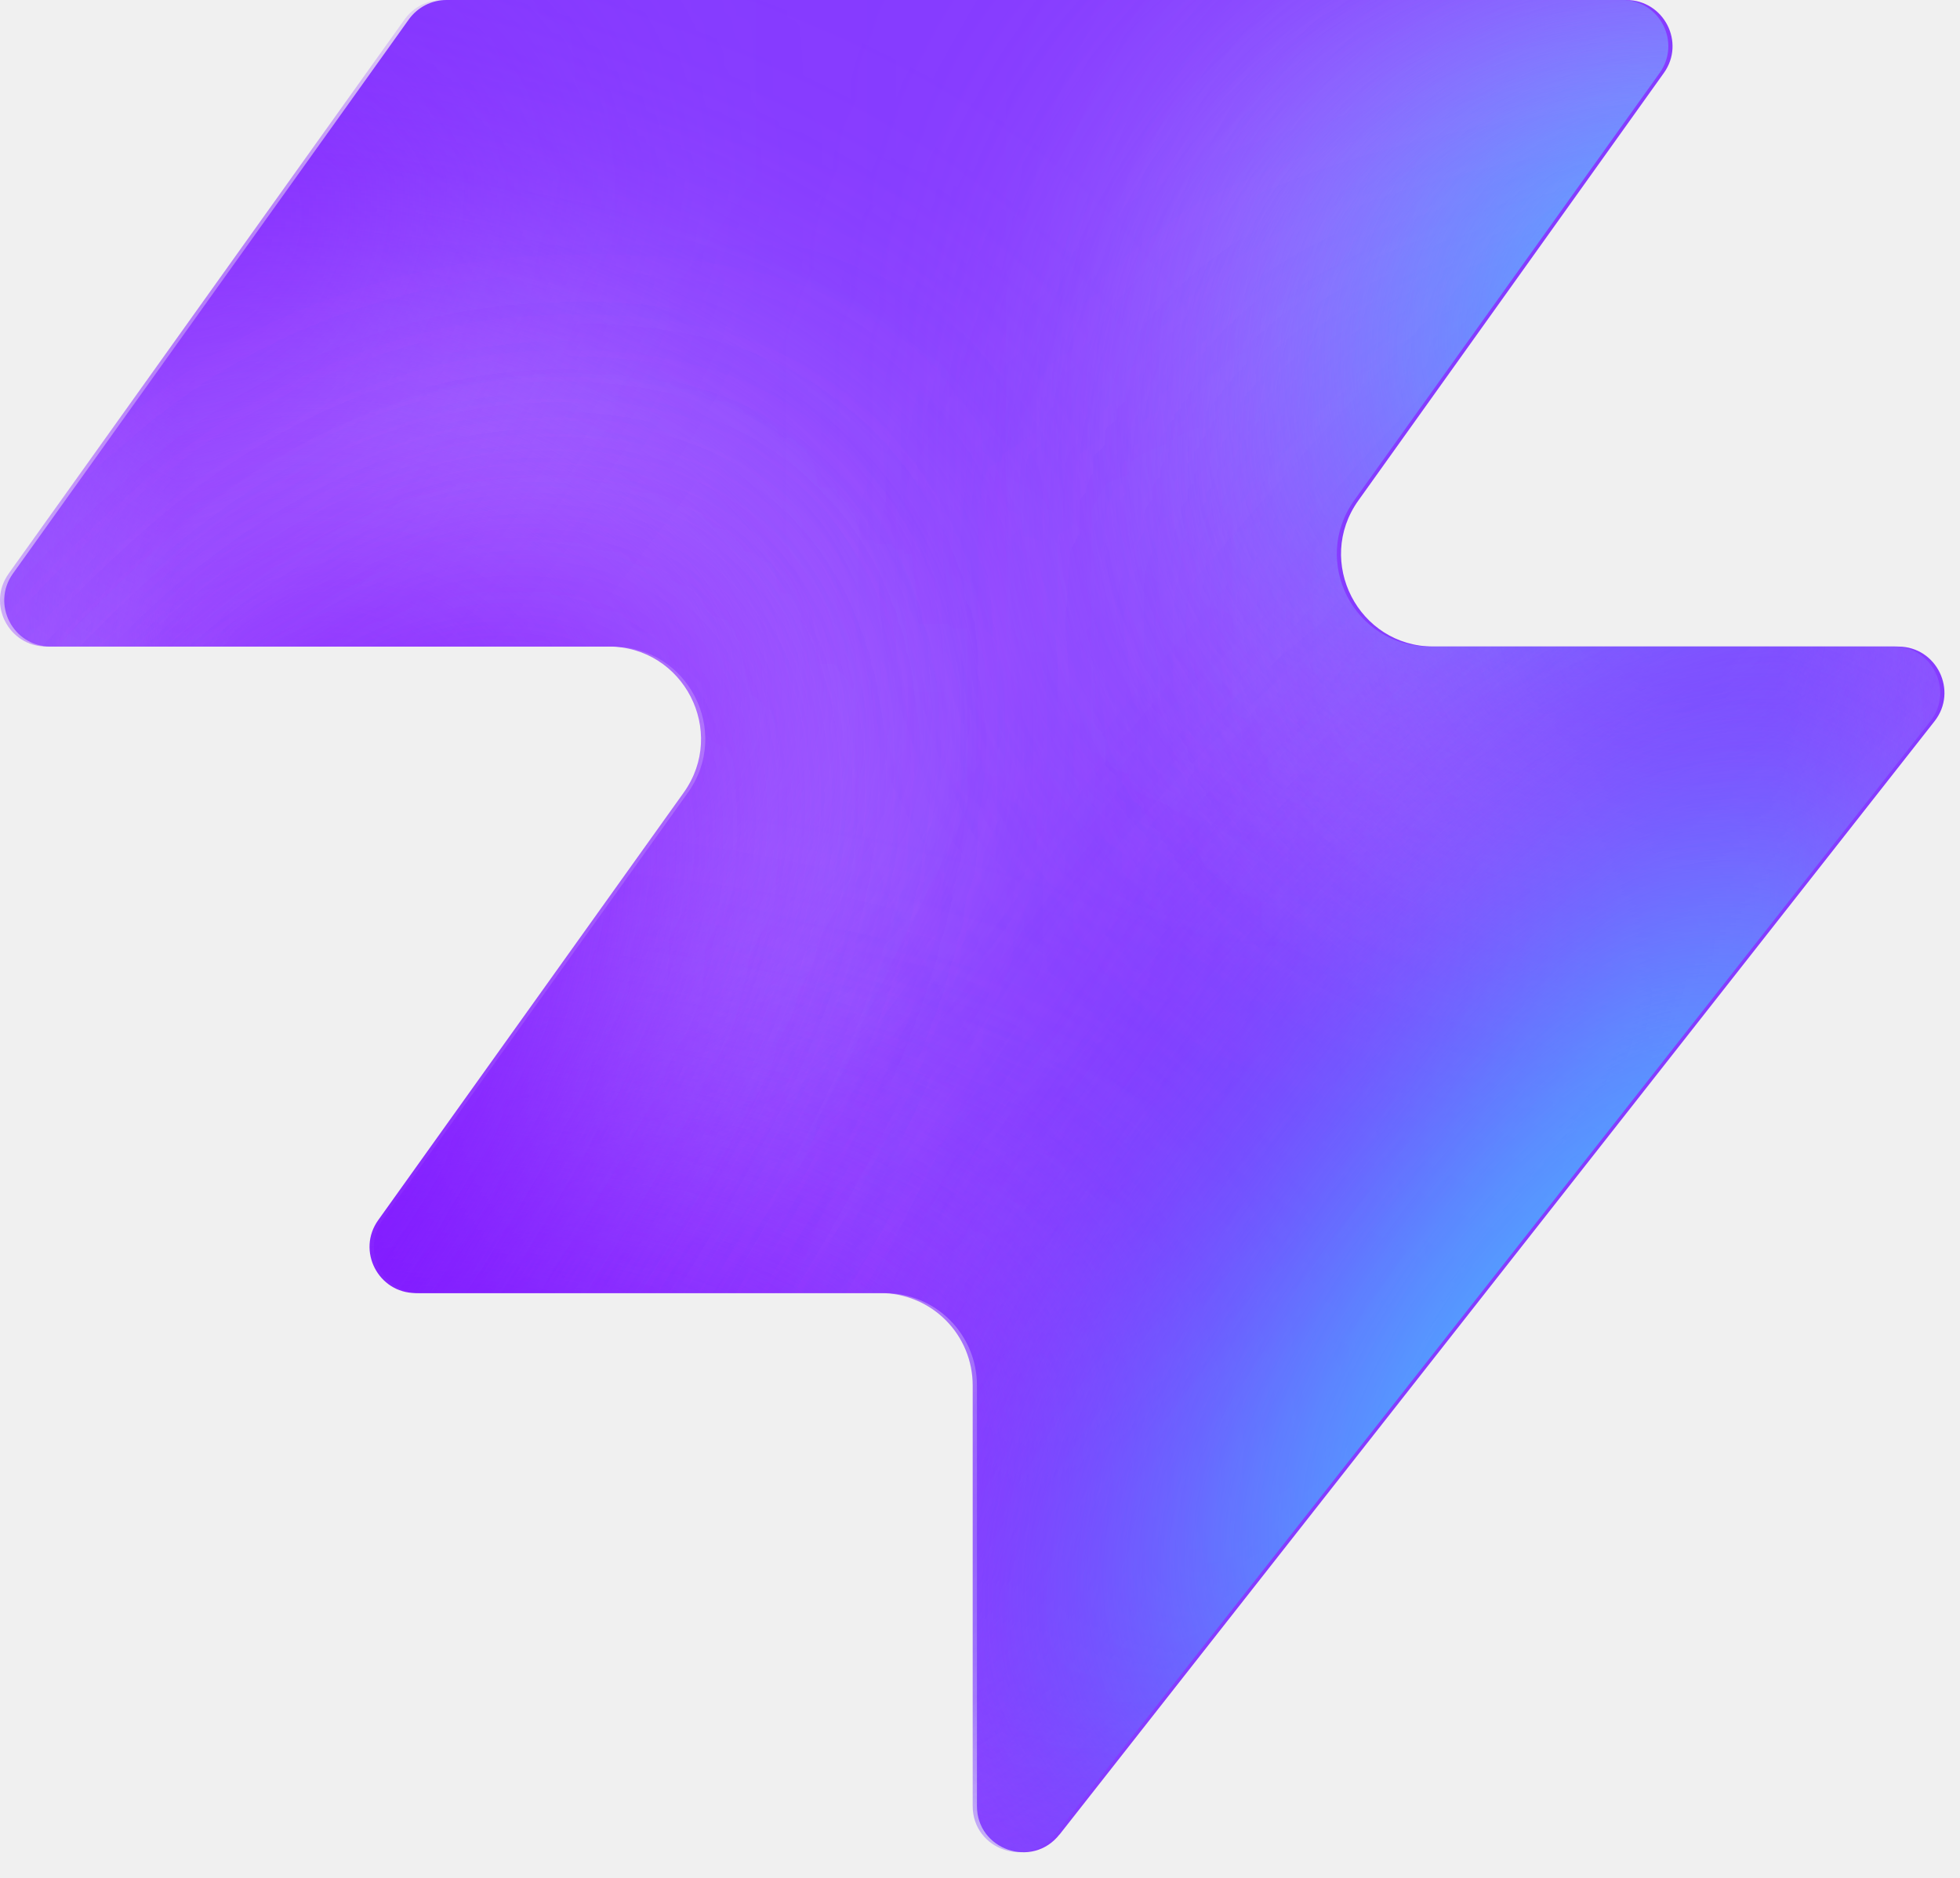
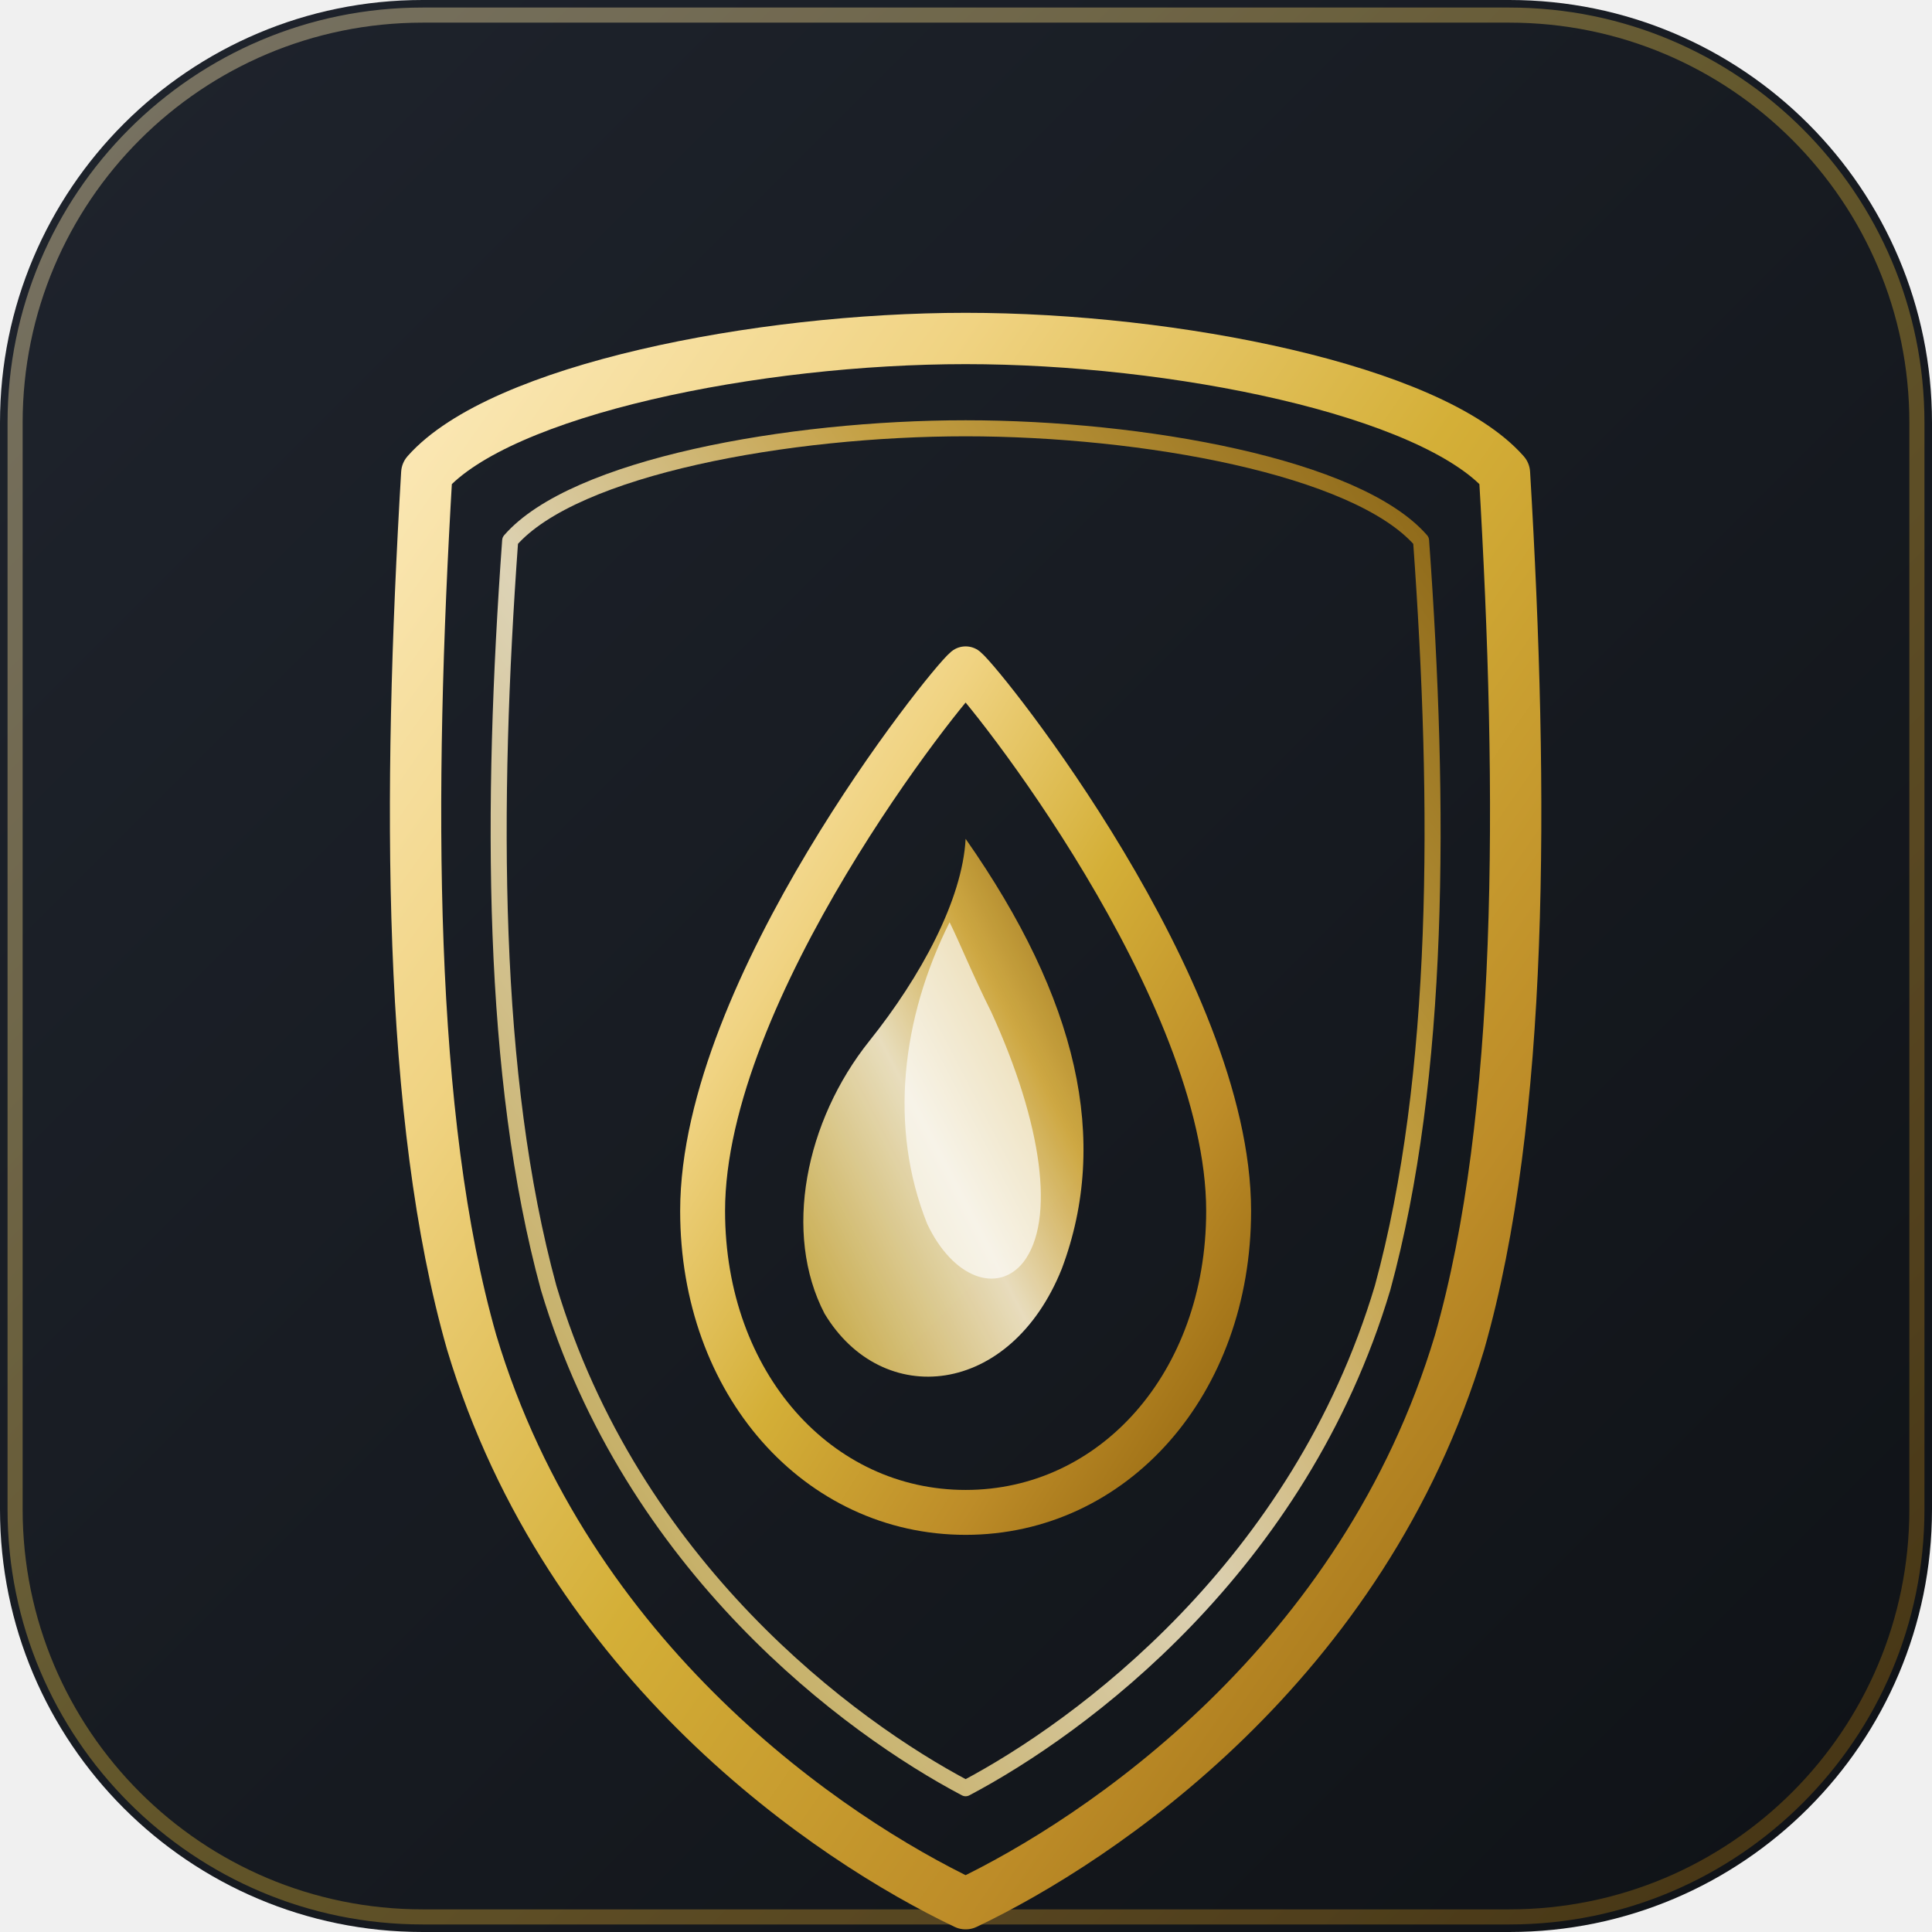
- <svg xmlns="http://www.w3.org/2000/svg" width="48" height="46" fill="none" viewBox="0 0 48 46">
-   <path fill="#863bff" d="M25.946 44.938c-.664.845-2.021.375-2.021-.698V33.937a2.26 2.26 0 0 0-2.262-2.262H10.287c-.92 0-1.456-1.04-.92-1.788l7.48-10.471c1.07-1.497 0-3.578-1.842-3.578H1.237c-.92 0-1.456-1.04-.92-1.788L10.013.474c.214-.297.556-.474.92-.474h28.894c.92 0 1.456 1.04.92 1.788l-7.48 10.471c-1.07 1.498 0 3.579 1.842 3.579h11.377c.943 0 1.473 1.088.89 1.83L25.947 44.94z" style="fill:#863bff;fill:color(display-p3 .525 .23 1);fill-opacity:1" />
-   <mask id="a" width="48" height="46" x="0" y="0" maskUnits="userSpaceOnUse" style="mask-type:alpha">
-     <path fill="#000" d="M25.842 44.938c-.664.844-2.021.375-2.021-.698V33.937a2.26 2.26 0 0 0-2.262-2.262H10.183c-.92 0-1.456-1.04-.92-1.788l7.48-10.471c1.07-1.498 0-3.579-1.842-3.579H1.133c-.92 0-1.456-1.04-.92-1.787L9.91.473c.214-.297.556-.474.92-.474h28.894c.92 0 1.456 1.04.92 1.788l-7.48 10.471c-1.07 1.498 0 3.578 1.842 3.578h11.377c.943 0 1.473 1.088.89 1.832L25.843 44.94z" style="fill:#000;fill-opacity:1" />
-   </mask>
-   <g mask="url(#a)">
-     <g filter="url(#b)">
-       <ellipse cx="5.508" cy="14.704" fill="#ede6ff" rx="5.508" ry="14.704" style="fill:#ede6ff;fill:color(display-p3 .927 .903 1);fill-opacity:1" transform="matrix(.00324 1 1 -.00324 -4.47 31.516)" />
-     </g>
-     <g filter="url(#c)">
-       <ellipse cx="10.399" cy="29.851" fill="#ede6ff" rx="10.399" ry="29.851" style="fill:#ede6ff;fill:color(display-p3 .927 .903 1);fill-opacity:1" transform="matrix(.00324 1 1 -.00324 -39.328 7.883)" />
-     </g>
-     <g filter="url(#d)">
-       <ellipse cx="5.508" cy="30.487" fill="#7e14ff" rx="5.508" ry="30.487" style="fill:#7e14ff;fill:color(display-p3 .492 .077 1);fill-opacity:1" transform="rotate(89.814 -25.913 -14.639)scale(1 -1)" />
-     </g>
-     <g filter="url(#e)">
-       <ellipse cx="5.508" cy="30.599" fill="#7e14ff" rx="5.508" ry="30.599" style="fill:#7e14ff;fill:color(display-p3 .492 .077 1);fill-opacity:1" transform="rotate(89.814 -32.644 -3.334)scale(1 -1)" />
-     </g>
-     <g filter="url(#f)">
-       <ellipse cx="5.508" cy="30.599" fill="#7e14ff" rx="5.508" ry="30.599" style="fill:#7e14ff;fill:color(display-p3 .492 .077 1);fill-opacity:1" transform="matrix(.00324 1 1 -.00324 -34.34 30.47)" />
-     </g>
-     <g filter="url(#g)">
-       <ellipse cx="14.072" cy="22.078" fill="#ede6ff" rx="14.072" ry="22.078" style="fill:#ede6ff;fill:color(display-p3 .927 .903 1);fill-opacity:1" transform="rotate(93.35 24.506 48.493)scale(-1 1)" />
-     </g>
-     <g filter="url(#h)">
-       <ellipse cx="3.47" cy="21.501" fill="#7e14ff" rx="3.47" ry="21.501" style="fill:#7e14ff;fill:color(display-p3 .492 .077 1);fill-opacity:1" transform="rotate(89.009 28.708 47.59)scale(-1 1)" />
-     </g>
-     <g filter="url(#i)">
-       <ellipse cx="3.47" cy="21.501" fill="#7e14ff" rx="3.47" ry="21.501" style="fill:#7e14ff;fill:color(display-p3 .492 .077 1);fill-opacity:1" transform="rotate(89.009 28.708 47.59)scale(-1 1)" />
-     </g>
-     <g filter="url(#j)">
-       <ellipse cx=".387" cy="8.972" fill="#7e14ff" rx="4.407" ry="29.108" style="fill:#7e14ff;fill:color(display-p3 .492 .077 1);fill-opacity:1" transform="rotate(39.51 .387 8.972)" />
-     </g>
-     <g filter="url(#k)">
-       <ellipse cx="47.523" cy="-6.092" fill="#7e14ff" rx="4.407" ry="29.108" style="fill:#7e14ff;fill:color(display-p3 .492 .077 1);fill-opacity:1" transform="rotate(37.892 47.523 -6.092)" />
-     </g>
-     <g filter="url(#l)">
-       <ellipse cx="41.412" cy="6.333" fill="#47bfff" rx="5.971" ry="9.665" style="fill:#47bfff;fill:color(display-p3 .28 .748 1);fill-opacity:1" transform="rotate(37.892 41.412 6.333)" />
-     </g>
-     <g filter="url(#m)">
-       <ellipse cx="-1.879" cy="38.332" fill="#7e14ff" rx="4.407" ry="29.108" style="fill:#7e14ff;fill:color(display-p3 .492 .077 1);fill-opacity:1" transform="rotate(37.892 -1.88 38.332)" />
-     </g>
-     <g filter="url(#n)">
-       <ellipse cx="-1.879" cy="38.332" fill="#7e14ff" rx="4.407" ry="29.108" style="fill:#7e14ff;fill:color(display-p3 .492 .077 1);fill-opacity:1" transform="rotate(37.892 -1.88 38.332)" />
-     </g>
-     <g filter="url(#o)">
-       <ellipse cx="35.651" cy="29.907" fill="#7e14ff" rx="4.407" ry="29.108" style="fill:#7e14ff;fill:color(display-p3 .492 .077 1);fill-opacity:1" transform="rotate(37.892 35.651 29.907)" />
-     </g>
-     <g filter="url(#p)">
-       <ellipse cx="38.418" cy="32.4" fill="#47bfff" rx="5.971" ry="15.297" style="fill:#47bfff;fill:color(display-p3 .28 .748 1);fill-opacity:1" transform="rotate(37.892 38.418 32.4)" />
-     </g>
+ <svg xmlns="http://www.w3.org/2000/svg" viewBox="0 0 512 512">
+   <defs>
+     <linearGradient id="bgGrad" x1="0%" y1="0%" x2="100%" y2="100%">
+       <stop offset="0%" stop-color="#1F242D" />
+       <stop offset="100%" stop-color="#0F1216" />
+     </linearGradient>
+     <linearGradient id="goldGrad" x1="0%" y1="0%" x2="100%" y2="100%">
+       <stop offset="0%" stop-color="#FCEABB" />
+       <stop offset="25%" stop-color="#F0D382" />
+       <stop offset="50%" stop-color="#D4AF37" />
+       <stop offset="75%" stop-color="#BD8C28" />
+       <stop offset="100%" stop-color="#91640E" />
+     </linearGradient>
+     <linearGradient id="goldLight" x1="0%" y1="100%" x2="100%" y2="0%">
+       <stop offset="0%" stop-color="#D4AF37" />
+       <stop offset="45%" stop-color="#FFF2CE" />
+       <stop offset="70%" stop-color="#E2B747" />
+       <stop offset="100%" stop-color="#9C6F12" />
+     </linearGradient>
+   </defs>
+   <rect width="512" height="512" rx="112" fill="url(#bgGrad)" />
+   <rect width="504" height="504" x="4" y="4" rx="108" fill="none" stroke="url(#goldGrad)" stroke-width="4" stroke-opacity="0.4" />
+   <g transform="translate(6, -14)">
+     <path d="M 250 82               C 315 82, 395 98, 418 124              C 424 225, 424 325, 404 395              C 374 495, 292 550, 250 570              C 208 550, 126 495, 96 395              C 76 325, 76 225, 82 124              C 105 98, 185 82, 250 82 Z" transform="scale(0.85) translate(44, 40)" fill="none" stroke="url(#goldGrad)" stroke-width="16" stroke-linejoin="round" stroke-linecap="round" />
+     <path d="M 250 110               C 305 110, 372 122, 392 145              C 398 228, 398 312, 380 378              C 354 465, 286 515, 250 534              C 214 515, 146 465, 120 378              C 102 312, 102 228, 108 145              C 128 122, 195 110, 250 110 Z" transform="scale(0.85) translate(44, 40)" fill="none" stroke="url(#goldLight)" stroke-width="5" stroke-opacity="0.85" stroke-linejoin="round" />
+     <path d="M 250 185              C 256 190, 332 285, 332 354              C 332 408, 296 448, 250 448              C 204 448, 168 408, 168 354              C 168 285, 244 190, 250 185 Z" transform="scale(0.85) translate(44, 40)" fill="none" stroke="url(#goldGrad)" stroke-width="14" stroke-linecap="round" stroke-linejoin="round" />
+     <path d="M 250 238              C 285 288, 295 332, 280 372              C 264 412, 224 416, 206 386              C 193 361, 200 326, 220 301              C 236 281, 249 257, 250 238 Z" transform="scale(0.85) translate(44, 40)" fill="url(#goldLight)" opacity="0.9" />
+     <path d="M 245 264              C 230 294, 226 328, 238 358              C 246 375, 260 380, 268 370              C 278 357, 274 327, 258 292              C 252 280, 248 270, 245 264 Z" transform="scale(0.85) translate(44, 40)" fill="#FFFFFF" opacity="0.65" />
  </g>
-   <defs>
-     <filter id="b" width="60.045" height="41.654" x="-19.77" y="16.149" color-interpolation-filters="sRGB" filterUnits="userSpaceOnUse">
-       <feFlood flood-opacity="0" result="BackgroundImageFix" />
-       <feBlend in="SourceGraphic" in2="BackgroundImageFix" result="shape" />
-       <feGaussianBlur result="effect1_foregroundBlur_2002_17158" stdDeviation="7.659" />
-     </filter>
-     <filter id="c" width="90.34" height="51.437" x="-54.613" y="-7.533" color-interpolation-filters="sRGB" filterUnits="userSpaceOnUse">
-       <feFlood flood-opacity="0" result="BackgroundImageFix" />
-       <feBlend in="SourceGraphic" in2="BackgroundImageFix" result="shape" />
-       <feGaussianBlur result="effect1_foregroundBlur_2002_17158" stdDeviation="7.659" />
-     </filter>
-     <filter id="d" width="79.355" height="29.4" x="-49.64" y="2.03" color-interpolation-filters="sRGB" filterUnits="userSpaceOnUse">
-       <feFlood flood-opacity="0" result="BackgroundImageFix" />
-       <feBlend in="SourceGraphic" in2="BackgroundImageFix" result="shape" />
-       <feGaussianBlur result="effect1_foregroundBlur_2002_17158" stdDeviation="4.596" />
-     </filter>
-     <filter id="e" width="79.579" height="29.4" x="-45.045" y="20.029" color-interpolation-filters="sRGB" filterUnits="userSpaceOnUse">
-       <feFlood flood-opacity="0" result="BackgroundImageFix" />
-       <feBlend in="SourceGraphic" in2="BackgroundImageFix" result="shape" />
-       <feGaussianBlur result="effect1_foregroundBlur_2002_17158" stdDeviation="4.596" />
-     </filter>
-     <filter id="f" width="79.579" height="29.4" x="-43.513" y="21.178" color-interpolation-filters="sRGB" filterUnits="userSpaceOnUse">
-       <feFlood flood-opacity="0" result="BackgroundImageFix" />
-       <feBlend in="SourceGraphic" in2="BackgroundImageFix" result="shape" />
-       <feGaussianBlur result="effect1_foregroundBlur_2002_17158" stdDeviation="4.596" />
-     </filter>
-     <filter id="g" width="74.749" height="58.852" x="15.756" y="-17.901" color-interpolation-filters="sRGB" filterUnits="userSpaceOnUse">
-       <feFlood flood-opacity="0" result="BackgroundImageFix" />
-       <feBlend in="SourceGraphic" in2="BackgroundImageFix" result="shape" />
-       <feGaussianBlur result="effect1_foregroundBlur_2002_17158" stdDeviation="7.659" />
-     </filter>
-     <filter id="h" width="61.377" height="25.362" x="23.548" y="2.284" color-interpolation-filters="sRGB" filterUnits="userSpaceOnUse">
-       <feFlood flood-opacity="0" result="BackgroundImageFix" />
-       <feBlend in="SourceGraphic" in2="BackgroundImageFix" result="shape" />
-       <feGaussianBlur result="effect1_foregroundBlur_2002_17158" stdDeviation="4.596" />
-     </filter>
-     <filter id="i" width="61.377" height="25.362" x="23.548" y="2.284" color-interpolation-filters="sRGB" filterUnits="userSpaceOnUse">
-       <feFlood flood-opacity="0" result="BackgroundImageFix" />
-       <feBlend in="SourceGraphic" in2="BackgroundImageFix" result="shape" />
-       <feGaussianBlur result="effect1_foregroundBlur_2002_17158" stdDeviation="4.596" />
-     </filter>
-     <filter id="j" width="56.045" height="63.649" x="-27.636" y="-22.853" color-interpolation-filters="sRGB" filterUnits="userSpaceOnUse">
-       <feFlood flood-opacity="0" result="BackgroundImageFix" />
-       <feBlend in="SourceGraphic" in2="BackgroundImageFix" result="shape" />
-       <feGaussianBlur result="effect1_foregroundBlur_2002_17158" stdDeviation="4.596" />
-     </filter>
-     <filter id="k" width="54.814" height="64.646" x="20.116" y="-38.415" color-interpolation-filters="sRGB" filterUnits="userSpaceOnUse">
-       <feFlood flood-opacity="0" result="BackgroundImageFix" />
-       <feBlend in="SourceGraphic" in2="BackgroundImageFix" result="shape" />
-       <feGaussianBlur result="effect1_foregroundBlur_2002_17158" stdDeviation="4.596" />
-     </filter>
-     <filter id="l" width="33.541" height="35.313" x="24.641" y="-11.323" color-interpolation-filters="sRGB" filterUnits="userSpaceOnUse">
-       <feFlood flood-opacity="0" result="BackgroundImageFix" />
-       <feBlend in="SourceGraphic" in2="BackgroundImageFix" result="shape" />
-       <feGaussianBlur result="effect1_foregroundBlur_2002_17158" stdDeviation="4.596" />
-     </filter>
-     <filter id="m" width="54.814" height="64.646" x="-29.286" y="6.009" color-interpolation-filters="sRGB" filterUnits="userSpaceOnUse">
-       <feFlood flood-opacity="0" result="BackgroundImageFix" />
-       <feBlend in="SourceGraphic" in2="BackgroundImageFix" result="shape" />
-       <feGaussianBlur result="effect1_foregroundBlur_2002_17158" stdDeviation="4.596" />
-     </filter>
-     <filter id="n" width="54.814" height="64.646" x="-29.286" y="6.009" color-interpolation-filters="sRGB" filterUnits="userSpaceOnUse">
-       <feFlood flood-opacity="0" result="BackgroundImageFix" />
-       <feBlend in="SourceGraphic" in2="BackgroundImageFix" result="shape" />
-       <feGaussianBlur result="effect1_foregroundBlur_2002_17158" stdDeviation="4.596" />
-     </filter>
-     <filter id="o" width="54.814" height="64.646" x="8.244" y="-2.416" color-interpolation-filters="sRGB" filterUnits="userSpaceOnUse">
-       <feFlood flood-opacity="0" result="BackgroundImageFix" />
-       <feBlend in="SourceGraphic" in2="BackgroundImageFix" result="shape" />
-       <feGaussianBlur result="effect1_foregroundBlur_2002_17158" stdDeviation="4.596" />
-     </filter>
-     <filter id="p" width="39.409" height="43.623" x="18.713" y="10.588" color-interpolation-filters="sRGB" filterUnits="userSpaceOnUse">
-       <feFlood flood-opacity="0" result="BackgroundImageFix" />
-       <feBlend in="SourceGraphic" in2="BackgroundImageFix" result="shape" />
-       <feGaussianBlur result="effect1_foregroundBlur_2002_17158" stdDeviation="4.596" />
-     </filter>
-   </defs>
</svg>
